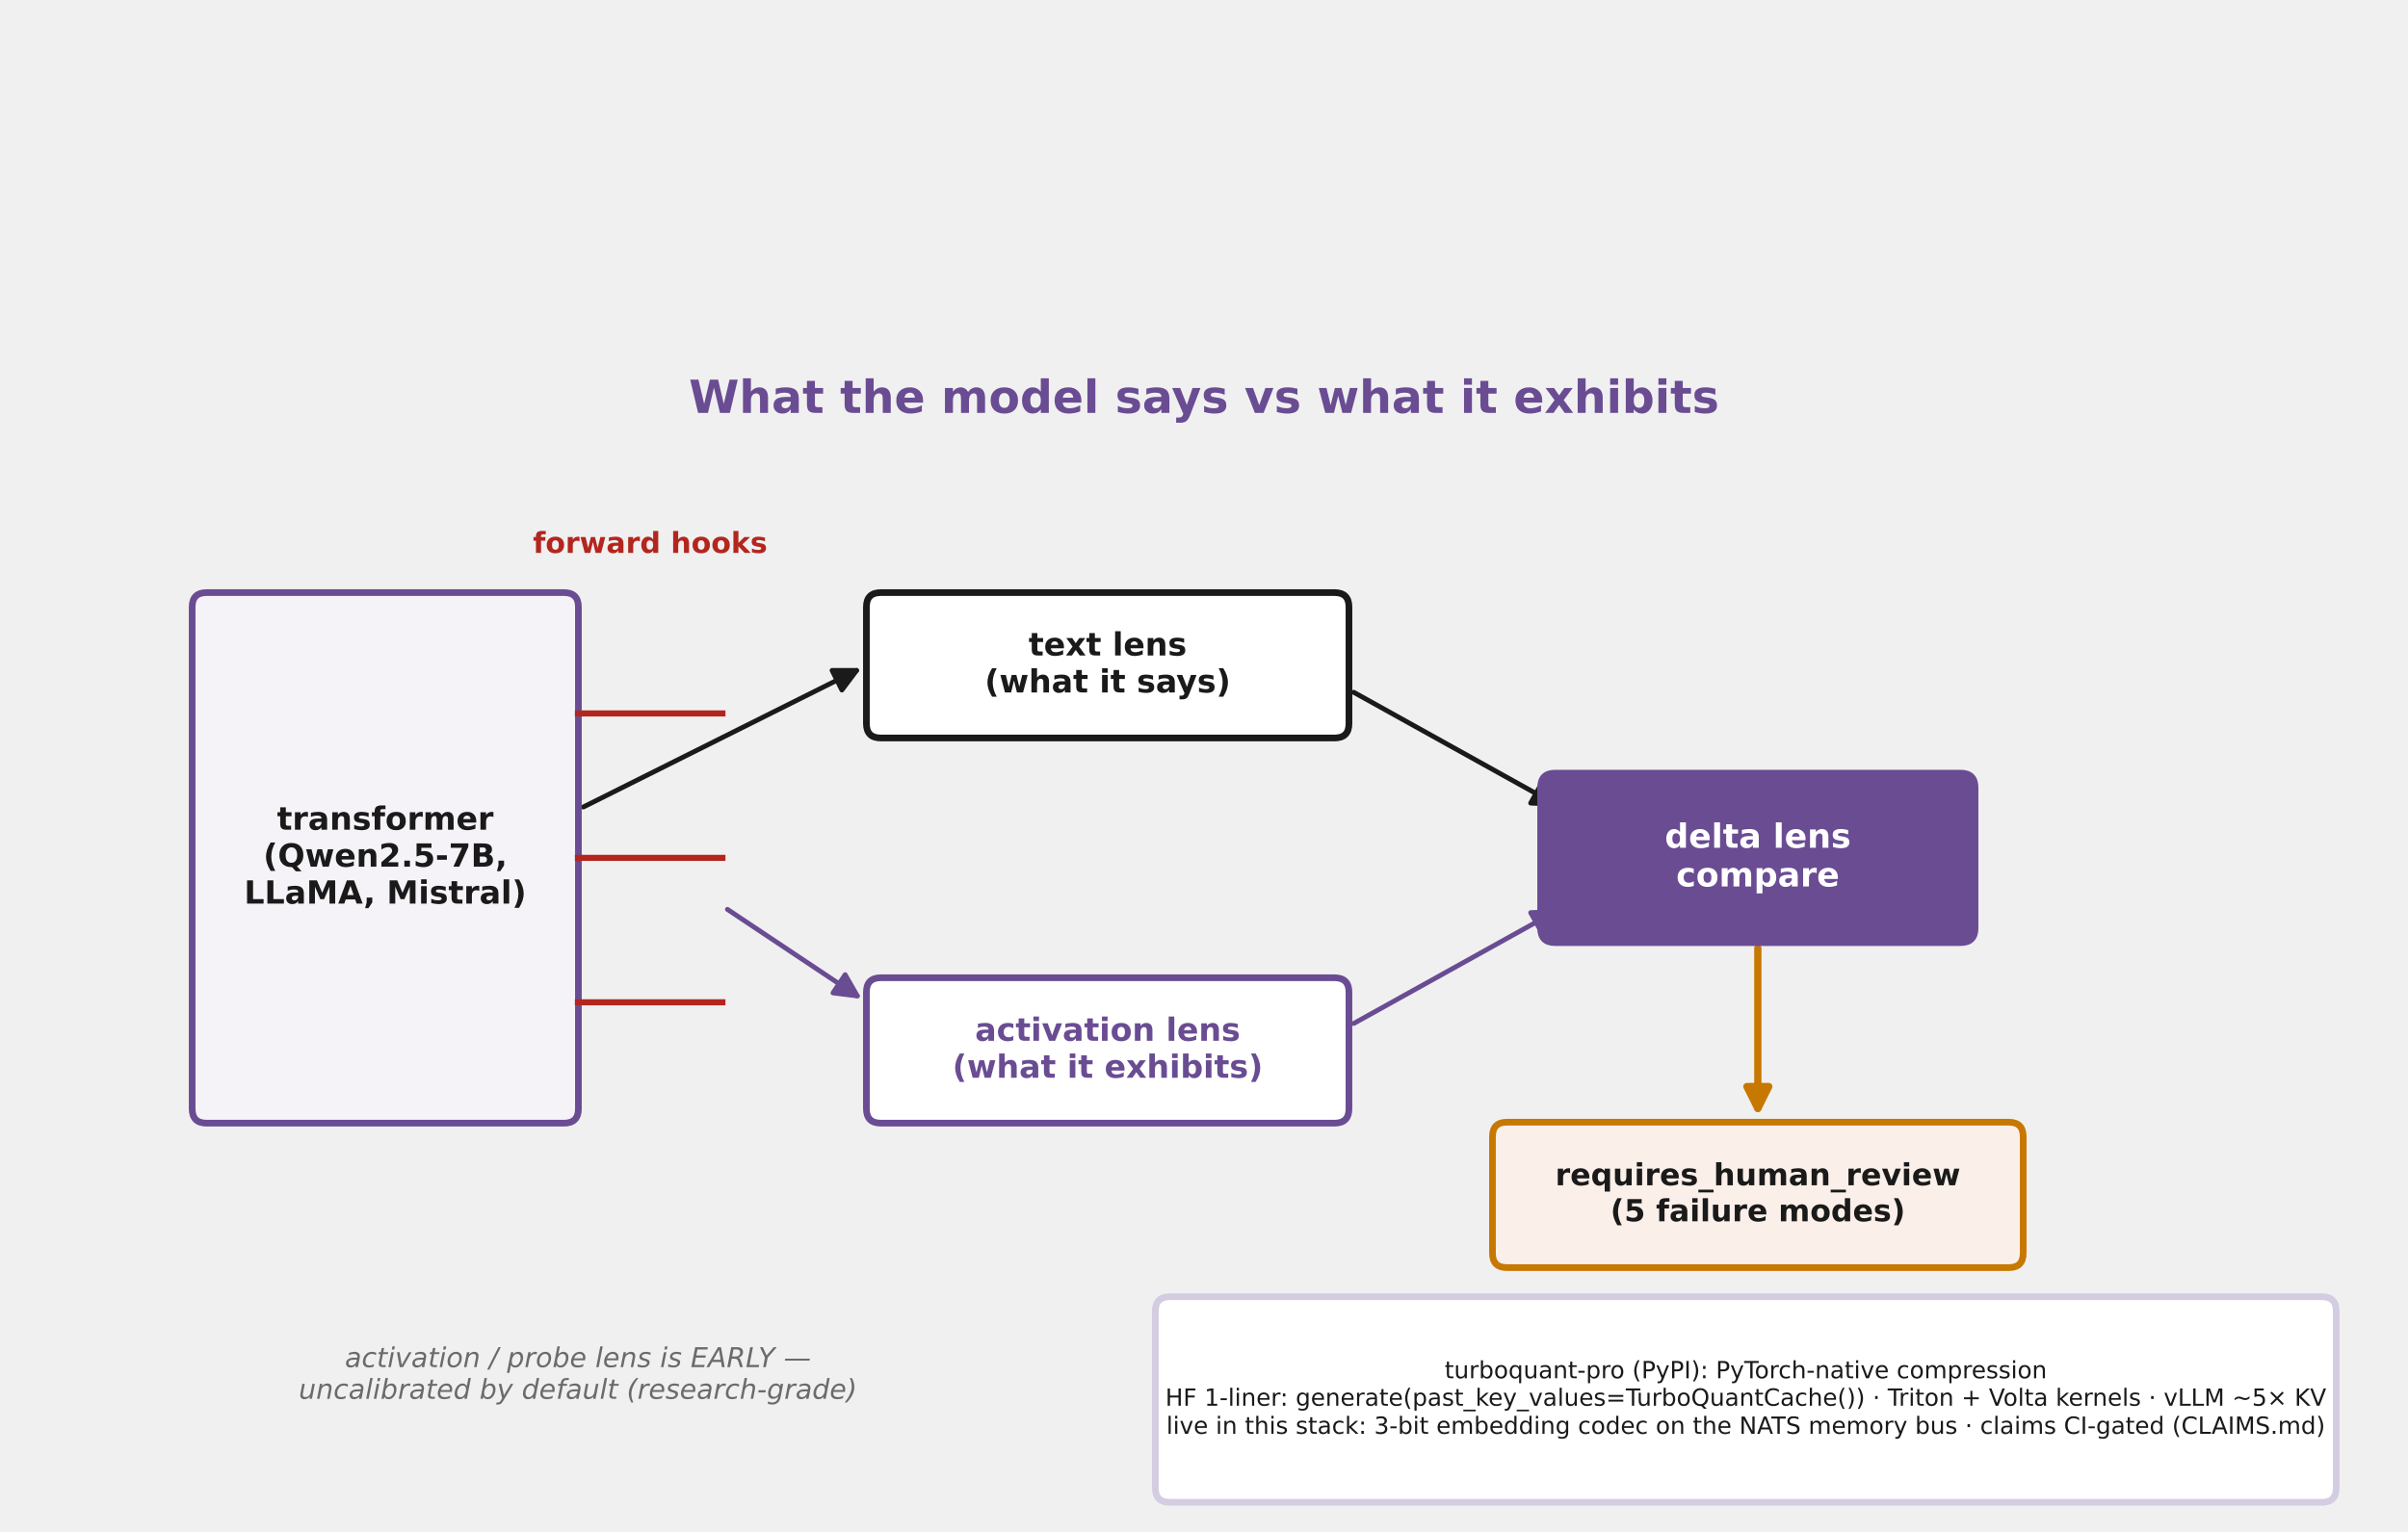
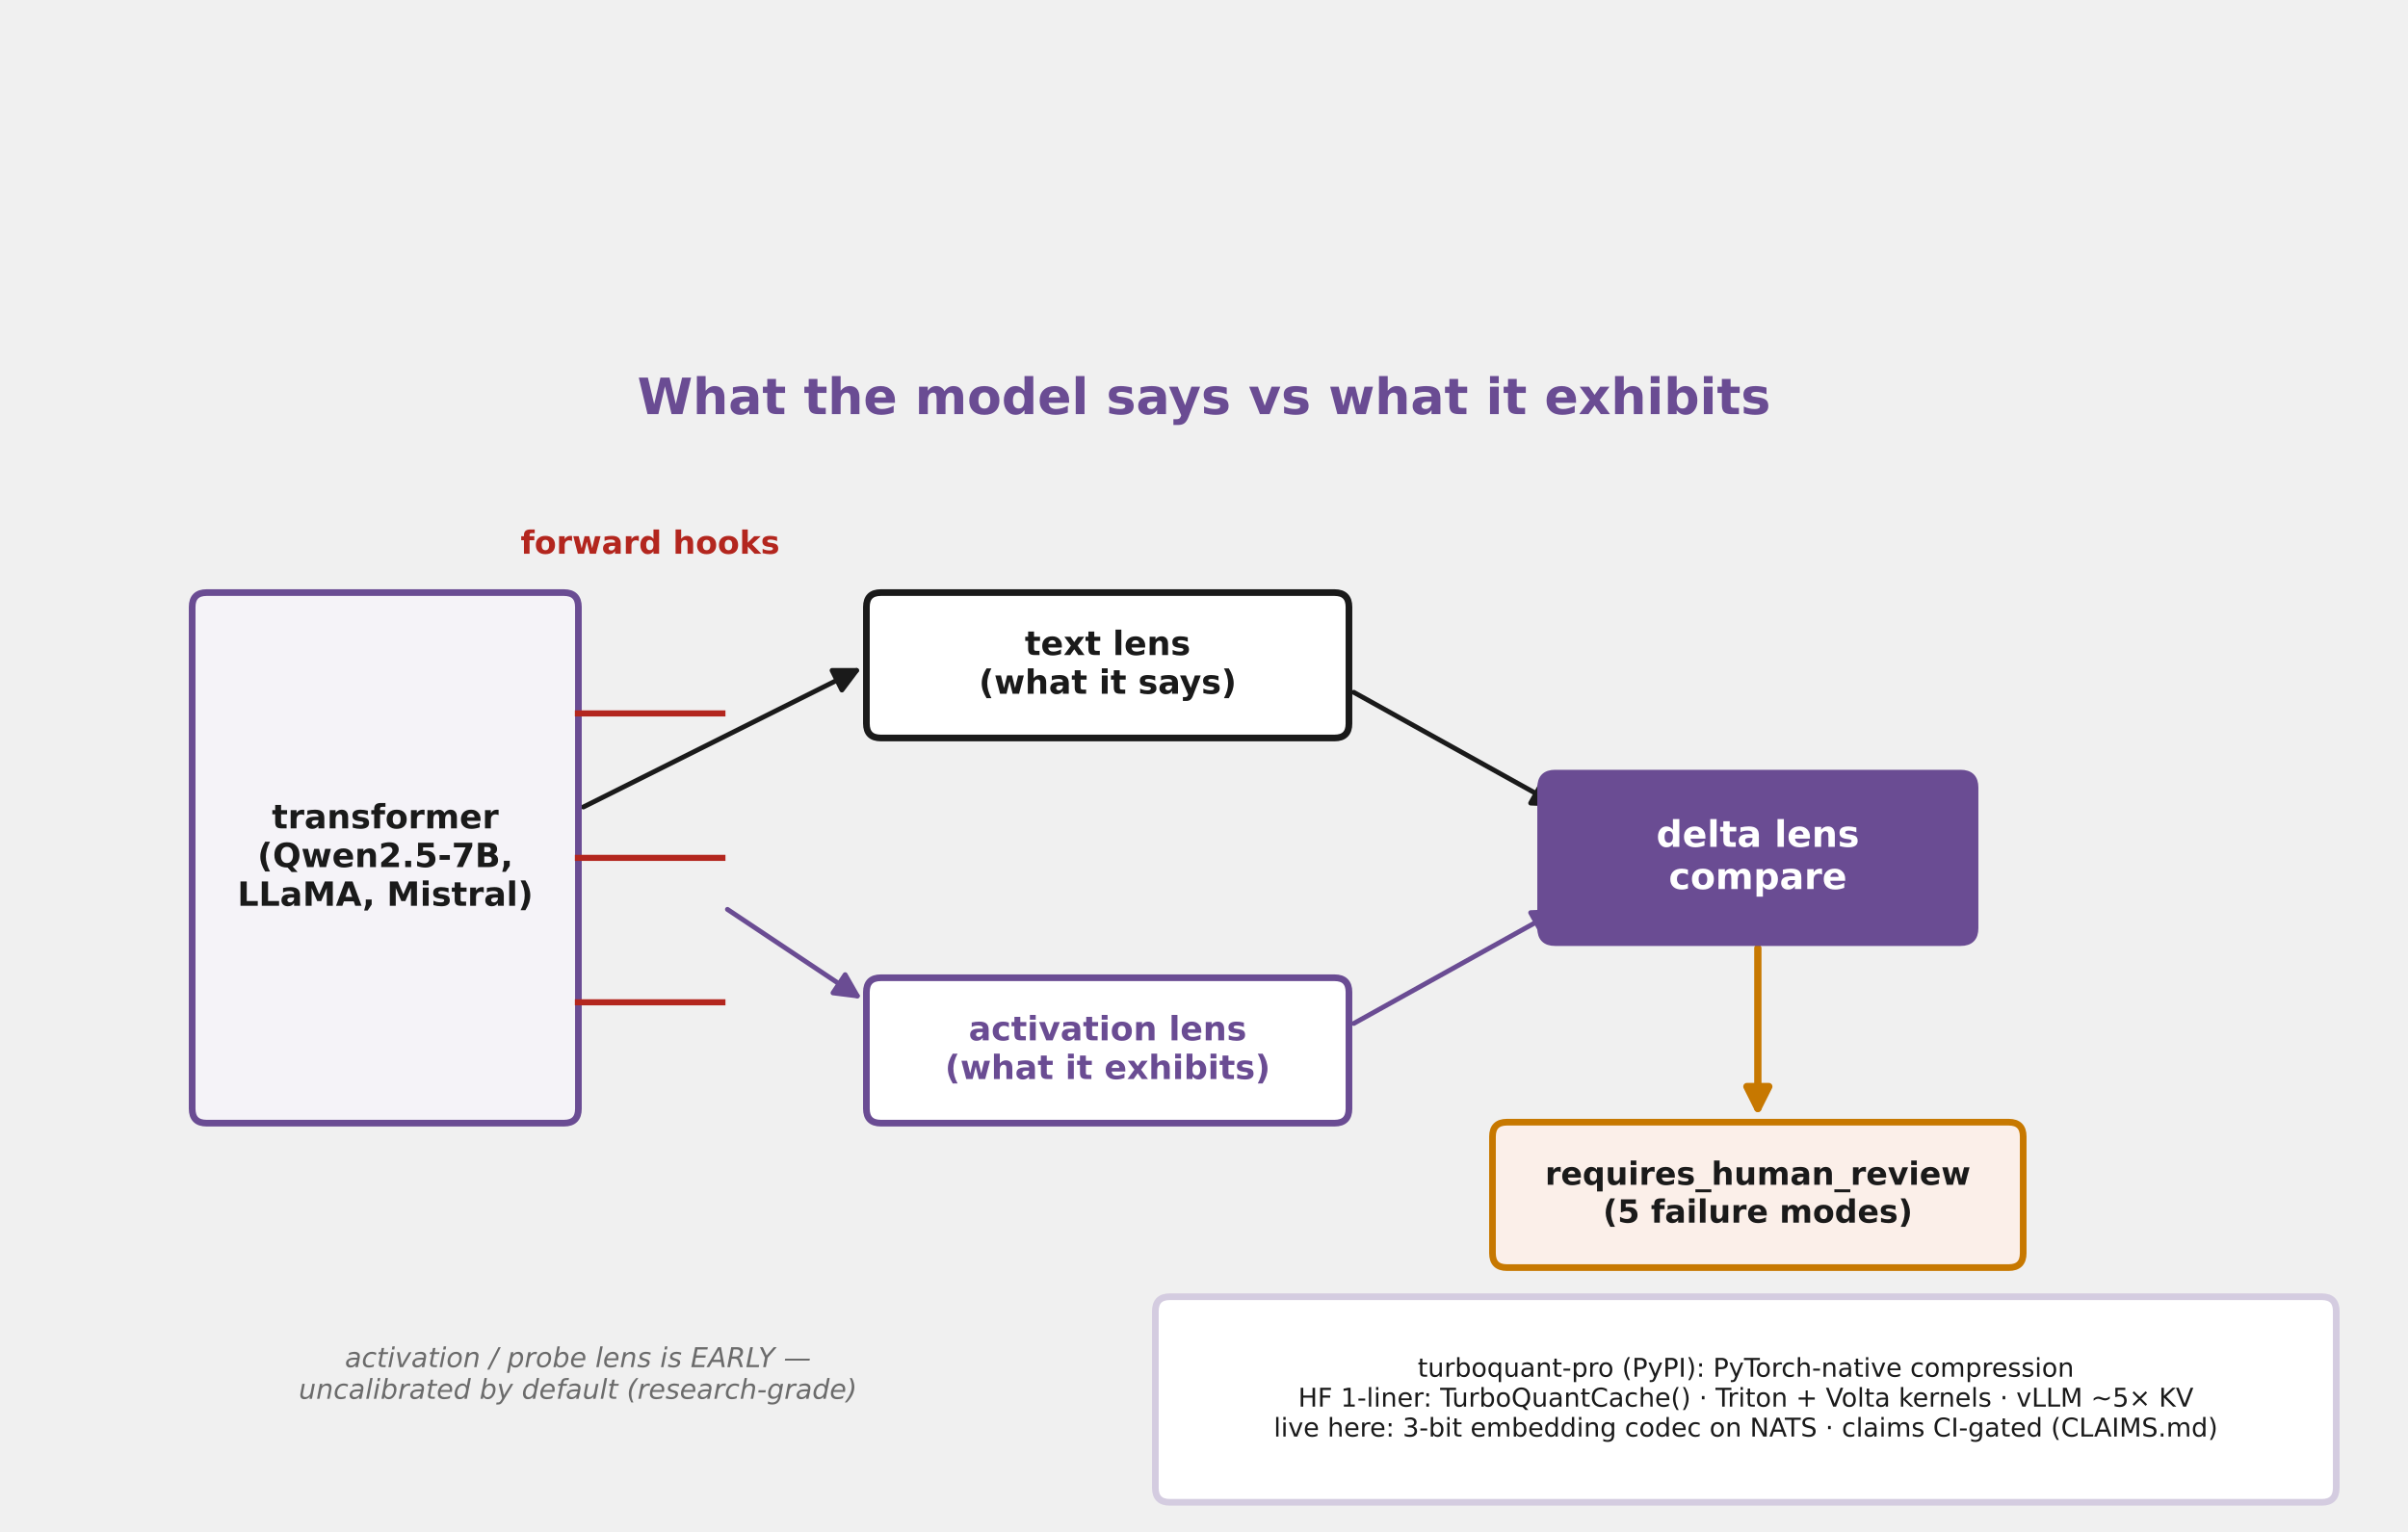
<svg xmlns="http://www.w3.org/2000/svg" width="792pt" height="504pt" viewBox="0 0 792 504" version="1.1">
  <defs>
    <style type="text/css">*{stroke-linejoin: round; stroke-linecap: butt}</style>
  </defs>
  <g id="figure_1">
    <g id="patch_1">
      <path d="M 0 504  L 792 504  L 792 0  L 0 0  L 0 504  z " style="fill: none" />
    </g>
    <g id="axes_1">
      <g id="patch_2">
-         <path d="M 191.87 265.505  Q 237.6 242.64 281.73 220.575  " clip-path="url(#p083ef23164)" style="fill: none; stroke: #1a1a1a; stroke-width: 1.6; stroke-linecap: round" />
-         <path d="M 273.68 220.575  L 281.73 220.575  L 276.9 227.015  z " clip-path="url(#p083ef23164)" style="fill: #1a1a1a; stroke: #1a1a1a; stroke-width: 1.6; stroke-linecap: round" />
+         <path d="M 191.87 265.505  Q 237.6 242.64 281.73 220.575  " clip-path="url(#pc55d1fcdc3)" style="fill: none; stroke: #1a1a1a; stroke-width: 1.6; stroke-linecap: round" />
+         <path d="M 273.68 220.575  L 281.73 220.575  L 276.9 227.015  z " clip-path="url(#pc55d1fcdc3)" style="fill: #1a1a1a; stroke: #1a1a1a; stroke-width: 1.6; stroke-linecap: round" />
      </g>
      <g id="patch_3">
-         <path d="M 239.262 299.188  Q 261.358 313.919 281.966 327.657  " clip-path="url(#p083ef23164)" style="fill: none; stroke: #6a4c93; stroke-width: 1.6; stroke-linecap: round" />
-         <path d="M 277.972 320.668  L 281.966 327.657  L 273.979 326.659  z " clip-path="url(#p083ef23164)" style="fill: #6a4c93; stroke: #6a4c93; stroke-width: 1.6; stroke-linecap: round" />
+         <path d="M 239.262 299.188  Q 261.358 313.919 281.966 327.657  " clip-path="url(#pc55d1fcdc3)" style="fill: none; stroke: #6a4c93; stroke-width: 1.6; stroke-linecap: round" />
+         <path d="M 277.972 320.668  L 281.966 327.657  L 273.979 326.659  z " clip-path="url(#pc55d1fcdc3)" style="fill: #6a4c93; stroke: #6a4c93; stroke-width: 1.6; stroke-linecap: round" />
      </g>
      <g id="patch_4">
-         <path d="M 445.265 227.769  Q 479.16 246.6 511.492 264.562  " clip-path="url(#p083ef23164)" style="fill: none; stroke: #1a1a1a; stroke-width: 1.6; stroke-linecap: round" />
-         <path d="M 506.946 257.919  L 511.492 264.562  L 503.45 264.213  z " clip-path="url(#p083ef23164)" style="fill: #1a1a1a; stroke: #1a1a1a; stroke-width: 1.6; stroke-linecap: round" />
+         <path d="M 445.265 227.769  Q 479.16 246.6 511.492 264.562  " clip-path="url(#pc55d1fcdc3)" style="fill: none; stroke: #1a1a1a; stroke-width: 1.6; stroke-linecap: round" />
+         <path d="M 506.946 257.919  L 511.492 264.562  L 503.45 264.213  z " clip-path="url(#pc55d1fcdc3)" style="fill: #1a1a1a; stroke: #1a1a1a; stroke-width: 1.6; stroke-linecap: round" />
      </g>
      <g id="patch_5">
-         <path d="M 445.265 336.711  Q 479.16 317.88 511.492 299.918  " clip-path="url(#p083ef23164)" style="fill: none; stroke: #6a4c93; stroke-width: 1.6; stroke-linecap: round" />
-         <path d="M 503.45 300.267  L 511.492 299.918  L 506.946 306.561  z " clip-path="url(#p083ef23164)" style="fill: #6a4c93; stroke: #6a4c93; stroke-width: 1.6; stroke-linecap: round" />
+         <path d="M 445.265 336.711  Q 479.16 317.88 511.492 299.918  " clip-path="url(#pc55d1fcdc3)" style="fill: none; stroke: #6a4c93; stroke-width: 1.6; stroke-linecap: round" />
+         <path d="M 503.45 300.267  L 511.492 299.918  L 506.946 306.561  z " clip-path="url(#pc55d1fcdc3)" style="fill: #6a4c93; stroke: #6a4c93; stroke-width: 1.6; stroke-linecap: round" />
      </g>
      <g id="patch_6">
-         <path d="M 578.16 311.958  Q 578.16 339.659 578.16 364.676  " clip-path="url(#p083ef23164)" style="fill: none; stroke: #c77800; stroke-width: 2.4; stroke-linecap: round" />
-         <path d="M 581.76 357.476  L 578.16 364.676  L 574.56 357.476  z " clip-path="url(#p083ef23164)" style="fill: #c77800; stroke: #c77800; stroke-width: 2.4; stroke-linecap: round" />
+         <path d="M 578.16 311.958  Q 578.16 339.659 578.16 364.676  " clip-path="url(#pc55d1fcdc3)" style="fill: none; stroke: #c77800; stroke-width: 2.4; stroke-linecap: round" />
+         <path d="M 581.76 357.476  L 578.16 364.676  L 574.56 357.476  z " clip-path="url(#pc55d1fcdc3)" style="fill: #c77800; stroke: #c77800; stroke-width: 2.4; stroke-linecap: round" />
      </g>
      <g id="patch_7">
-         <path d="M 67.954 369.518  L 185.486 369.518  Q 190.238 369.518 190.238 364.766  L 190.238 199.714  Q 190.238 194.962 185.486 194.962  L 67.954 194.962  Q 63.202 194.962 63.202 199.714  L 63.202 364.766  Q 63.202 369.518 67.954 369.518  z " clip-path="url(#p083ef23164)" style="fill: #f5f3f8; stroke: #6a4c93; stroke-width: 2.2; stroke-linejoin: miter" />
+         <path d="M 67.954 369.518  L 185.486 369.518  Q 190.238 369.518 190.238 364.766  L 190.238 199.714  Q 190.238 194.962 185.486 194.962  L 67.954 194.962  Q 63.202 194.962 63.202 199.714  L 63.202 364.766  Q 63.202 369.518 67.954 369.518  z " clip-path="url(#pc55d1fcdc3)" style="fill: #f5f3f8; stroke: #6a4c93; stroke-width: 2.2; stroke-linejoin: miter" />
      </g>
      <g id="patch_8">
-         <path d="M 289.714 242.798  L 438.926 242.798  Q 443.678 242.798 443.678 238.046  L 443.678 199.714  Q 443.678 194.962 438.926 194.962  L 289.714 194.962  Q 284.962 194.962 284.962 199.714  L 284.962 238.046  Q 284.962 242.798 289.714 242.798  z " clip-path="url(#p083ef23164)" style="fill: #ffffff; stroke: #1a1a1a; stroke-width: 2.2; stroke-linejoin: miter" />
+         <path d="M 289.714 242.798  L 438.926 242.798  Q 443.678 242.798 443.678 238.046  L 443.678 199.714  Q 443.678 194.962 438.926 194.962  L 289.714 194.962  Q 284.962 194.962 284.962 199.714  L 284.962 238.046  Q 284.962 242.798 289.714 242.798  z " clip-path="url(#pc55d1fcdc3)" style="fill: #ffffff; stroke: #1a1a1a; stroke-width: 2.2; stroke-linejoin: miter" />
      </g>
      <g id="patch_9">
-         <path d="M 289.714 369.518  L 438.926 369.518  Q 443.678 369.518 443.678 364.766  L 443.678 326.434  Q 443.678 321.682 438.926 321.682  L 289.714 321.682  Q 284.962 321.682 284.962 326.434  L 284.962 364.766  Q 284.962 369.518 289.714 369.518  z " clip-path="url(#p083ef23164)" style="fill: #ffffff; stroke: #6a4c93; stroke-width: 2.2; stroke-linejoin: miter" />
+         <path d="M 289.714 369.518  L 438.926 369.518  Q 443.678 369.518 443.678 364.766  L 443.678 326.434  Q 443.678 321.682 438.926 321.682  L 289.714 321.682  Q 284.962 321.682 284.962 326.434  L 284.962 364.766  Q 284.962 369.518 289.714 369.518  z " clip-path="url(#pc55d1fcdc3)" style="fill: #ffffff; stroke: #6a4c93; stroke-width: 2.2; stroke-linejoin: miter" />
      </g>
      <g id="patch_10">
-         <path d="M 511.474 310.118  L 644.846 310.118  Q 649.598 310.118 649.598 305.366  L 649.598 259.114  Q 649.598 254.362 644.846 254.362  L 511.474 254.362  Q 506.722 254.362 506.722 259.114  L 506.722 305.366  Q 506.722 310.118 511.474 310.118  z " clip-path="url(#p083ef23164)" style="fill: #6a4c93; stroke: #6a4c93; stroke-width: 2.2; stroke-linejoin: miter" />
+         <path d="M 511.474 310.118  L 644.846 310.118  Q 649.598 310.118 649.598 305.366  L 649.598 259.114  Q 649.598 254.362 644.846 254.362  L 511.474 254.362  Q 506.722 254.362 506.722 259.114  L 506.722 305.366  Q 506.722 310.118 511.474 310.118  z " clip-path="url(#pc55d1fcdc3)" style="fill: #6a4c93; stroke: #6a4c93; stroke-width: 2.2; stroke-linejoin: miter" />
      </g>
      <g id="patch_11">
-         <path d="M 495.634 417.038  L 660.686 417.038  Q 665.438 417.038 665.438 412.286  L 665.438 373.954  Q 665.438 369.202 660.686 369.202  L 495.634 369.202  Q 490.882 369.202 490.882 373.954  L 490.882 412.286  Q 490.882 417.038 495.634 417.038  z " clip-path="url(#p083ef23164)" style="fill: #fbefe9; stroke: #c77800; stroke-width: 2.2; stroke-linejoin: miter" />
+         <path d="M 495.634 417.038  L 660.686 417.038  Q 665.438 417.038 665.438 412.286  L 665.438 373.954  Q 665.438 369.202 660.686 369.202  L 495.634 369.202  Q 490.882 369.202 490.882 373.954  L 490.882 412.286  Q 490.882 417.038 495.634 417.038  z " clip-path="url(#pc55d1fcdc3)" style="fill: #fbefe9; stroke: #c77800; stroke-width: 2.2; stroke-linejoin: miter" />
      </g>
      <g id="patch_12">
-         <path d="M 384.754 494.258  L 763.646 494.258  Q 768.398 494.258 768.398 489.506  L 768.398 431.374  Q 768.398 426.622 763.646 426.622  L 384.754 426.622  Q 380.002 426.622 380.002 431.374  L 380.002 489.506  Q 380.002 494.258 384.754 494.258  z " clip-path="url(#p083ef23164)" style="fill: #ffffff; stroke: #d4cce0; stroke-width: 2.2; stroke-linejoin: miter" />
+         <path d="M 384.754 494.258  L 763.646 494.258  Q 768.398 494.258 768.398 489.506  L 768.398 431.374  Q 768.398 426.622 763.646 426.622  L 384.754 426.622  Q 380.002 426.622 380.002 431.374  L 380.002 489.506  Q 380.002 494.258 384.754 494.258  z " clip-path="url(#pc55d1fcdc3)" style="fill: #ffffff; stroke: #d4cce0; stroke-width: 2.2; stroke-linejoin: miter" />
      </g>
      <g id="text_1">
-         <text style="font-weight: 700; font-size: 10.5px; font-family: 'DejaVu Sans'; fill: #1a1a1a" transform="translate(91.1168 272.9807)">transformer</text>
-         <text style="font-weight: 700; font-size: 10.5px; font-family: 'DejaVu Sans'; fill: #1a1a1a" transform="translate(86.58129 285.1373)">(Qwen2.5-7B,</text>
-         <text style="font-weight: 700; font-size: 10.5px; font-family: 'DejaVu Sans'; fill: #1a1a1a" transform="translate(80.28949 297.294)">LLaMA, Mistral)</text>
+         <text style="font-weight: 700; font-size: 11px; font-family: 'DejaVu Sans'; fill: #1a1a1a" transform="translate(89.42141 272.5398)">transformer</text>
+         <text style="font-weight: 700; font-size: 11px; font-family: 'DejaVu Sans'; fill: #1a1a1a" transform="translate(84.66992 285.2753)">(Qwen2.5-7B,</text>
+         <text style="font-weight: 700; font-size: 11px; font-family: 'DejaVu Sans'; fill: #1a1a1a" transform="translate(78.07852 298.0108)">LLaMA, Mistral)</text>
      </g>
      <g id="text_2">
-         <text style="font-weight: 700; font-size: 10.5px; font-family: 'DejaVu Sans'; fill: #1a1a1a" transform="translate(338.3038 215.658)">text lens</text>
-         <text style="font-weight: 700; font-size: 10.5px; font-family: 'DejaVu Sans'; fill: #1a1a1a" transform="translate(323.8663 227.8146)">(what it says)</text>
+         <text style="font-weight: 700; font-size: 11px; font-family: 'DejaVu Sans'; fill: #1a1a1a" transform="translate(337.0649 215.5046)">text lens</text>
+         <text style="font-weight: 700; font-size: 11px; font-family: 'DejaVu Sans'; fill: #1a1a1a" transform="translate(321.9399 228.2401)">(what it says)</text>
      </g>
      <g id="text_3">
-         <text style="font-weight: 700; font-size: 10.5px; font-family: 'DejaVu Sans'; fill: #6a4c93" transform="translate(320.6868 342.419)">activation lens</text>
-         <text style="font-weight: 700; font-size: 10.5px; font-family: 'DejaVu Sans'; fill: #6a4c93" transform="translate(313.2408 354.5757)">(what it exhibits)</text>
+         <text style="font-weight: 700; font-size: 11px; font-family: 'DejaVu Sans'; fill: #6a4c93" transform="translate(318.609 342.2676)">activation lens</text>
+         <text style="font-weight: 700; font-size: 11px; font-family: 'DejaVu Sans'; fill: #6a4c93" transform="translate(310.8084 355.0031)">(what it exhibits)</text>
      </g>
      <g id="text_4">
-         <text style="font-weight: 700; font-size: 11px; font-family: 'DejaVu Sans'; fill: #ffffff" transform="translate(547.5473 278.9076)">delta lens</text>
-         <text style="font-weight: 700; font-size: 11px; font-family: 'DejaVu Sans'; fill: #ffffff" transform="translate(551.2985 291.6431)">compare</text>
+         <text style="font-weight: 700; font-size: 12px; font-family: 'DejaVu Sans'; fill: #ffffff" transform="translate(544.7644 278.6046)">delta lens</text>
+         <text style="font-weight: 700; font-size: 12px; font-family: 'DejaVu Sans'; fill: #ffffff" transform="translate(548.8566 292.4979)">compare</text>
      </g>
      <g id="text_5">
-         <text style="font-weight: 700; font-size: 10px; font-family: 'DejaVu Sans'; fill: #1a1a1a" transform="translate(511.5139 389.9514)">requires_human_review</text>
-         <text style="font-weight: 700; font-size: 10px; font-family: 'DejaVu Sans'; fill: #1a1a1a" transform="translate(529.6444 401.8073)">(5 failure modes)</text>
+         <text style="font-weight: 700; font-size: 10.5px; font-family: 'DejaVu Sans'; fill: #1a1a1a" transform="translate(508.1816 389.793)">requires_human_review</text>
+         <text style="font-weight: 700; font-size: 10.5px; font-family: 'DejaVu Sans'; fill: #1a1a1a" transform="translate(527.2186 402.2417)">(5 failure modes)</text>
      </g>
      <g id="text_6">
-         <text style="font-size: 7.8px; font-family: 'DejaVu Sans'; fill: #1a1a1a" transform="translate(475.1625 453.4532)">turboquant-pro (PyPI): PyTorch-native compression</text>
-         <text style="font-size: 7.8px; font-family: 'DejaVu Sans'; fill: #1a1a1a" transform="translate(383.2822 462.4838)">HF 1-liner: generate(past_key_values=TurboQuantCache()) · Triton + Volta kernels · vLLM ~5× KV</text>
-         <text style="font-size: 7.8px; font-family: 'DejaVu Sans'; fill: #1a1a1a" transform="translate(383.6137 471.7314)">live in this stack: 3-bit embedding codec on the NATS memory bus · claims CI-gated (CLAIMS.md)</text>
+         <text style="font-size: 8.5px; font-family: 'DejaVu Sans'; fill: #1a1a1a" transform="translate(466.2746 452.9444)">turboquant-pro (PyPI): PyTorch-native compression</text>
+         <text style="font-size: 8.5px; font-family: 'DejaVu Sans'; fill: #1a1a1a" transform="translate(426.974 462.7855)">HF 1-liner: TurboQuantCache() · Triton + Volta kernels · vLLM ~5× KV</text>
+         <text style="font-size: 8.5px; font-family: 'DejaVu Sans'; fill: #1a1a1a" transform="translate(418.9369 472.6265)">live here: 3-bit embedding codec on NATS · claims CI-gated (CLAIMS.md)</text>
      </g>
      <g id="text_7">
-         <text style="font-weight: 700; font-size: 15px; font-family: 'DejaVu Sans'; text-anchor: middle; fill: #6a4c93" x="396" y="135.84" transform="rotate(-0 396 135.8405)">What the model says  vs  what it exhibits</text>
+         <text style="font-weight: 700; font-size: 16.5px; font-family: 'DejaVu Sans'; text-anchor: middle; fill: #6a4c93" x="396" y="136.249" transform="rotate(-0 396 136.2485)">What the model says  vs  what it exhibits</text>
      </g>
      <g id="line2d_1">
-         <path d="M 190.08 329.76  L 237.6 329.76  " clip-path="url(#p083ef23164)" style="fill: none; stroke: #b3261e; stroke-width: 2; stroke-linecap: square" />
+         <path d="M 190.08 329.76  L 237.6 329.76  " clip-path="url(#pc55d1fcdc3)" style="fill: none; stroke: #b3261e; stroke-width: 2; stroke-linecap: square" />
      </g>
      <g id="line2d_2">
-         <path d="M 190.08 282.24  L 237.6 282.24  " clip-path="url(#p083ef23164)" style="fill: none; stroke: #b3261e; stroke-width: 2; stroke-linecap: square" />
+         <path d="M 190.08 282.24  L 237.6 282.24  " clip-path="url(#pc55d1fcdc3)" style="fill: none; stroke: #b3261e; stroke-width: 2; stroke-linecap: square" />
      </g>
      <g id="line2d_3">
-         <path d="M 190.08 234.72  L 237.6 234.72  " clip-path="url(#p083ef23164)" style="fill: none; stroke: #b3261e; stroke-width: 2; stroke-linecap: square" />
+         <path d="M 190.08 234.72  L 237.6 234.72  " clip-path="url(#pc55d1fcdc3)" style="fill: none; stroke: #b3261e; stroke-width: 2; stroke-linecap: square" />
      </g>
      <g id="text_8">
-         <text style="font-weight: 700; font-size: 9.5px; font-family: 'DejaVu Sans'; text-anchor: middle; fill: #b3261e" x="213.84" y="181.901" transform="rotate(-0 213.84 181.9014)">forward hooks</text>
+         <text style="font-weight: 700; font-size: 10.5px; font-family: 'DejaVu Sans'; text-anchor: middle; fill: #b3261e" x="213.84" y="182.177" transform="rotate(-0 213.84 182.1773)">forward hooks</text>
      </g>
      <g id="text_9">
        <text style="font-style: italic; font-size: 9px; font-family: 'DejaVu Sans'; fill: #6b6b6b" transform="translate(113.4295 449.7935)">activation / probe lens is EARLY —</text>
        <text style="font-style: italic; font-size: 9px; font-family: 'DejaVu Sans'; fill: #6b6b6b" transform="translate(98.25469 460.2134)">uncalibrated by default (research-grade)</text>
      </g>
    </g>
  </g>
  <defs>
-     <clipPath id="p083ef23164">
+     <clipPath id="pc55d1fcdc3">
      <rect x="0" y="0" width="792" height="504" />
    </clipPath>
  </defs>
</svg>
